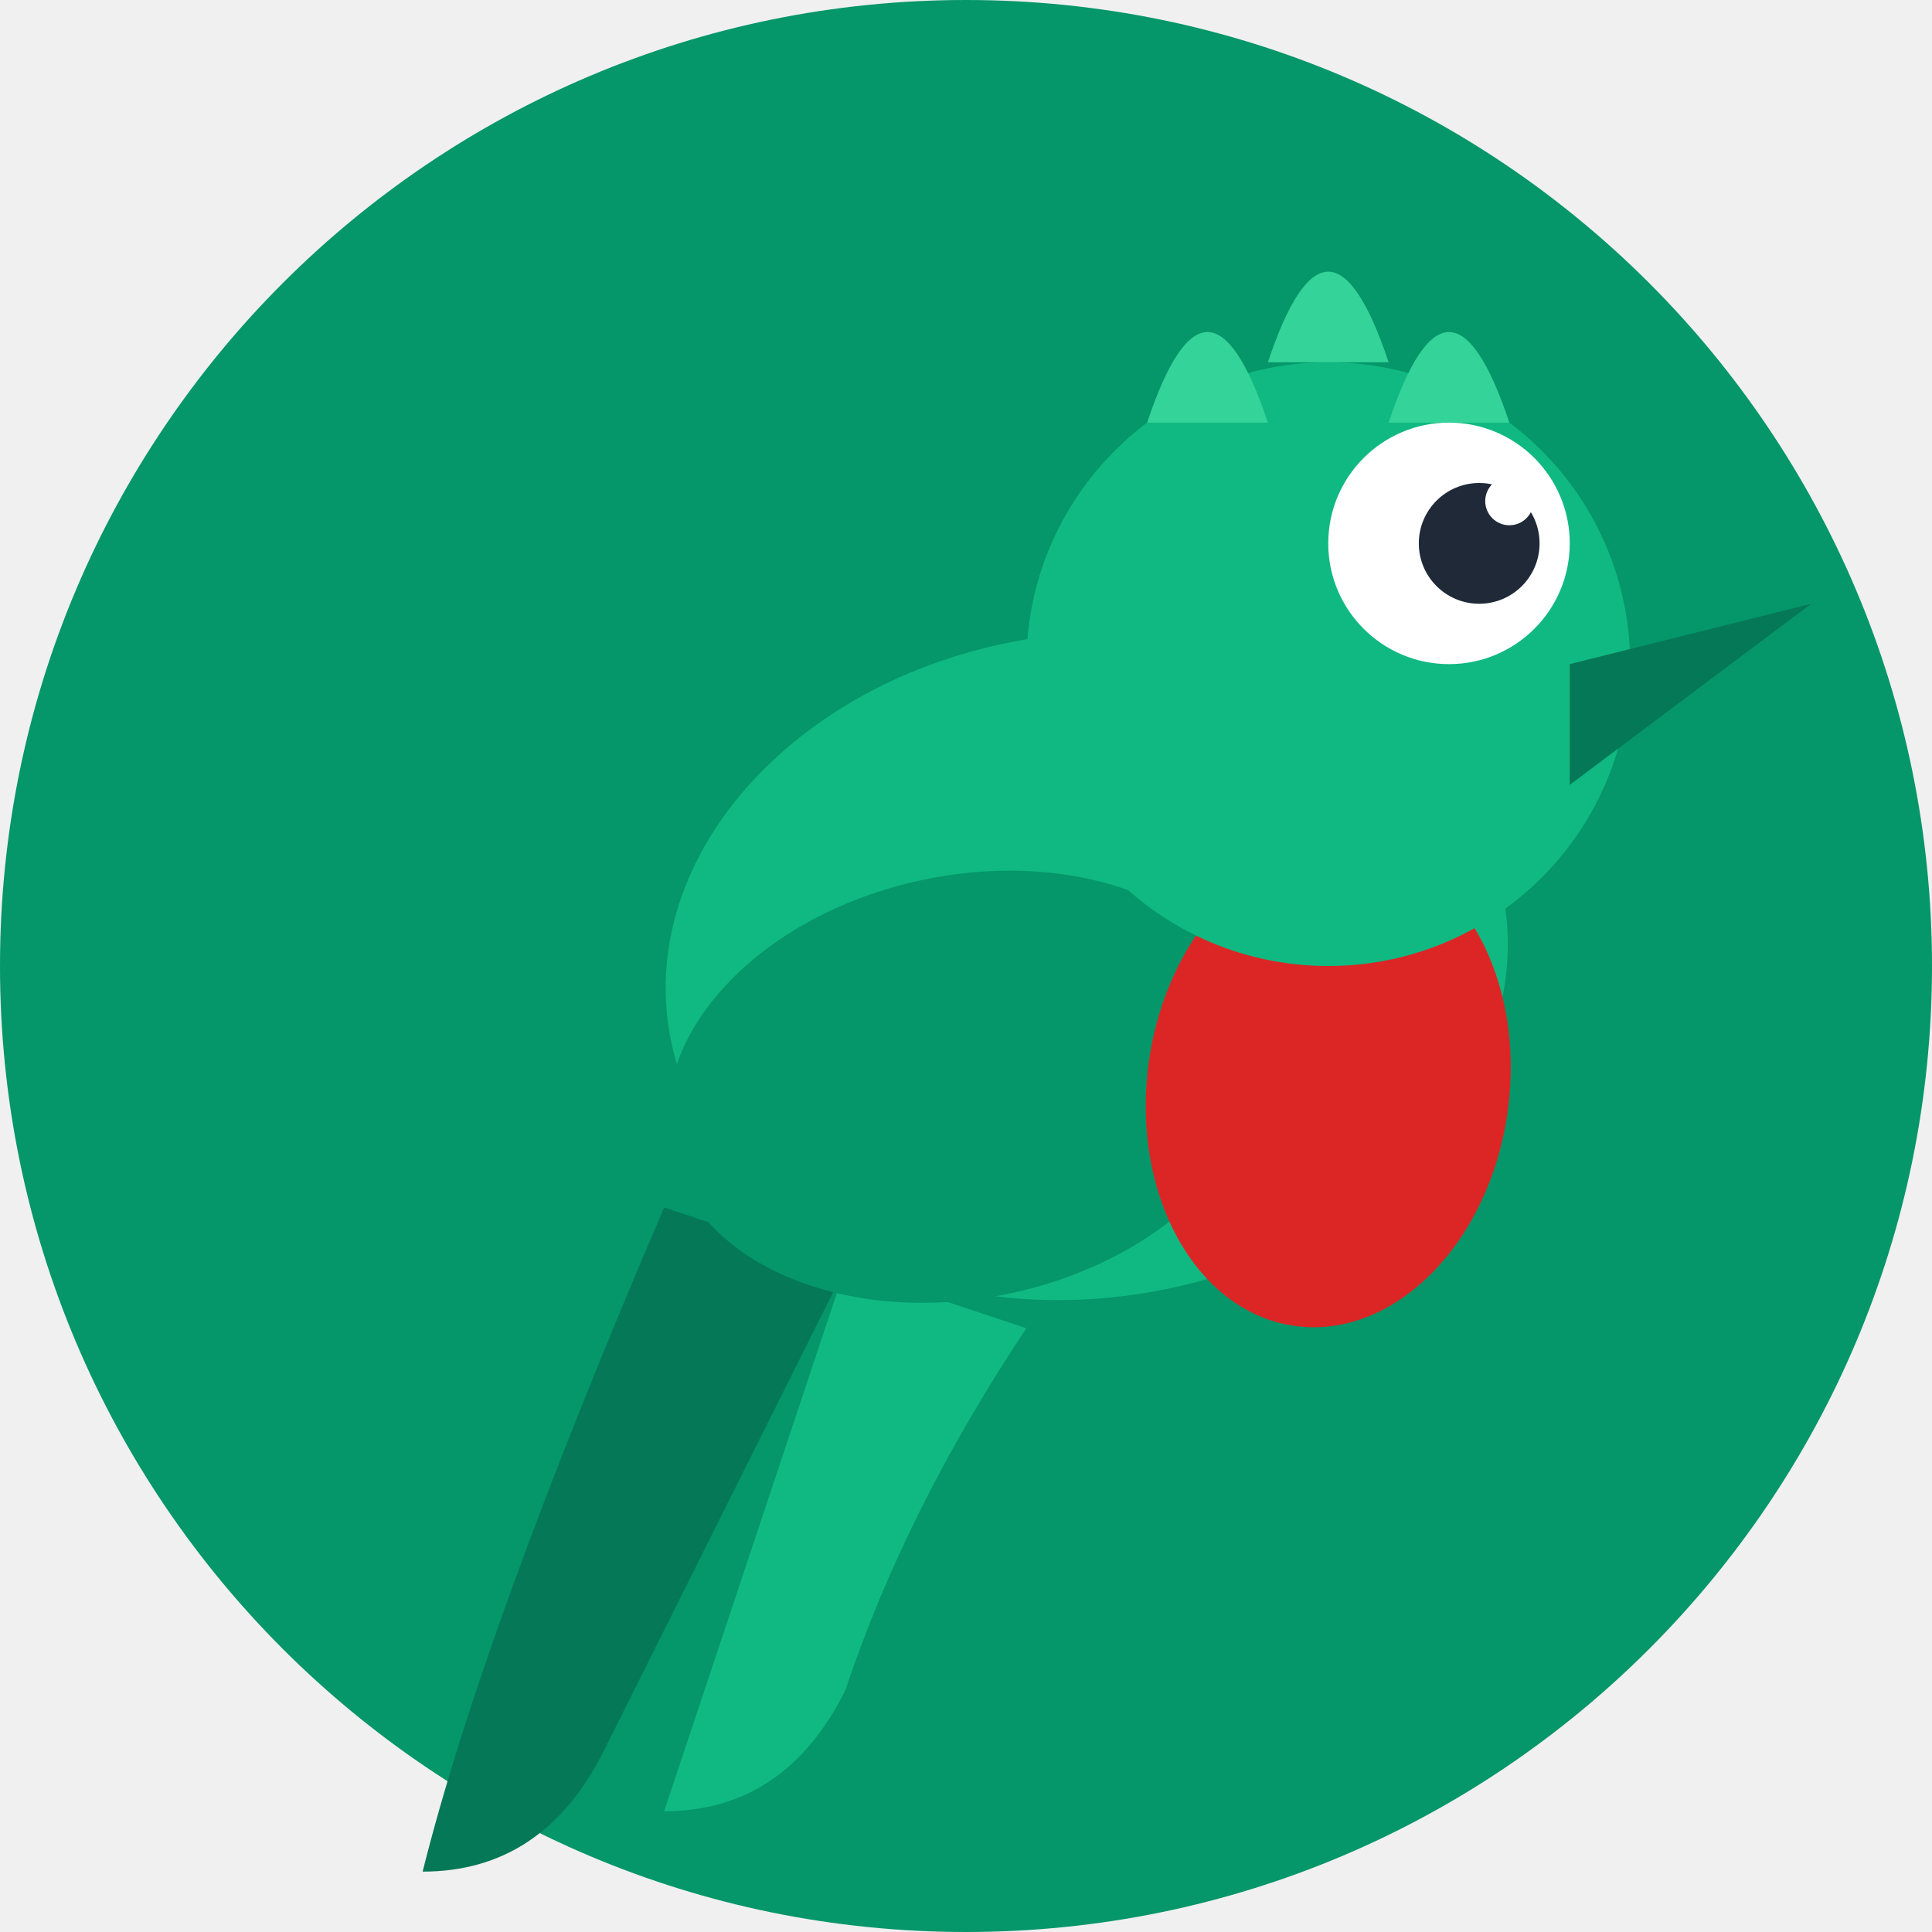
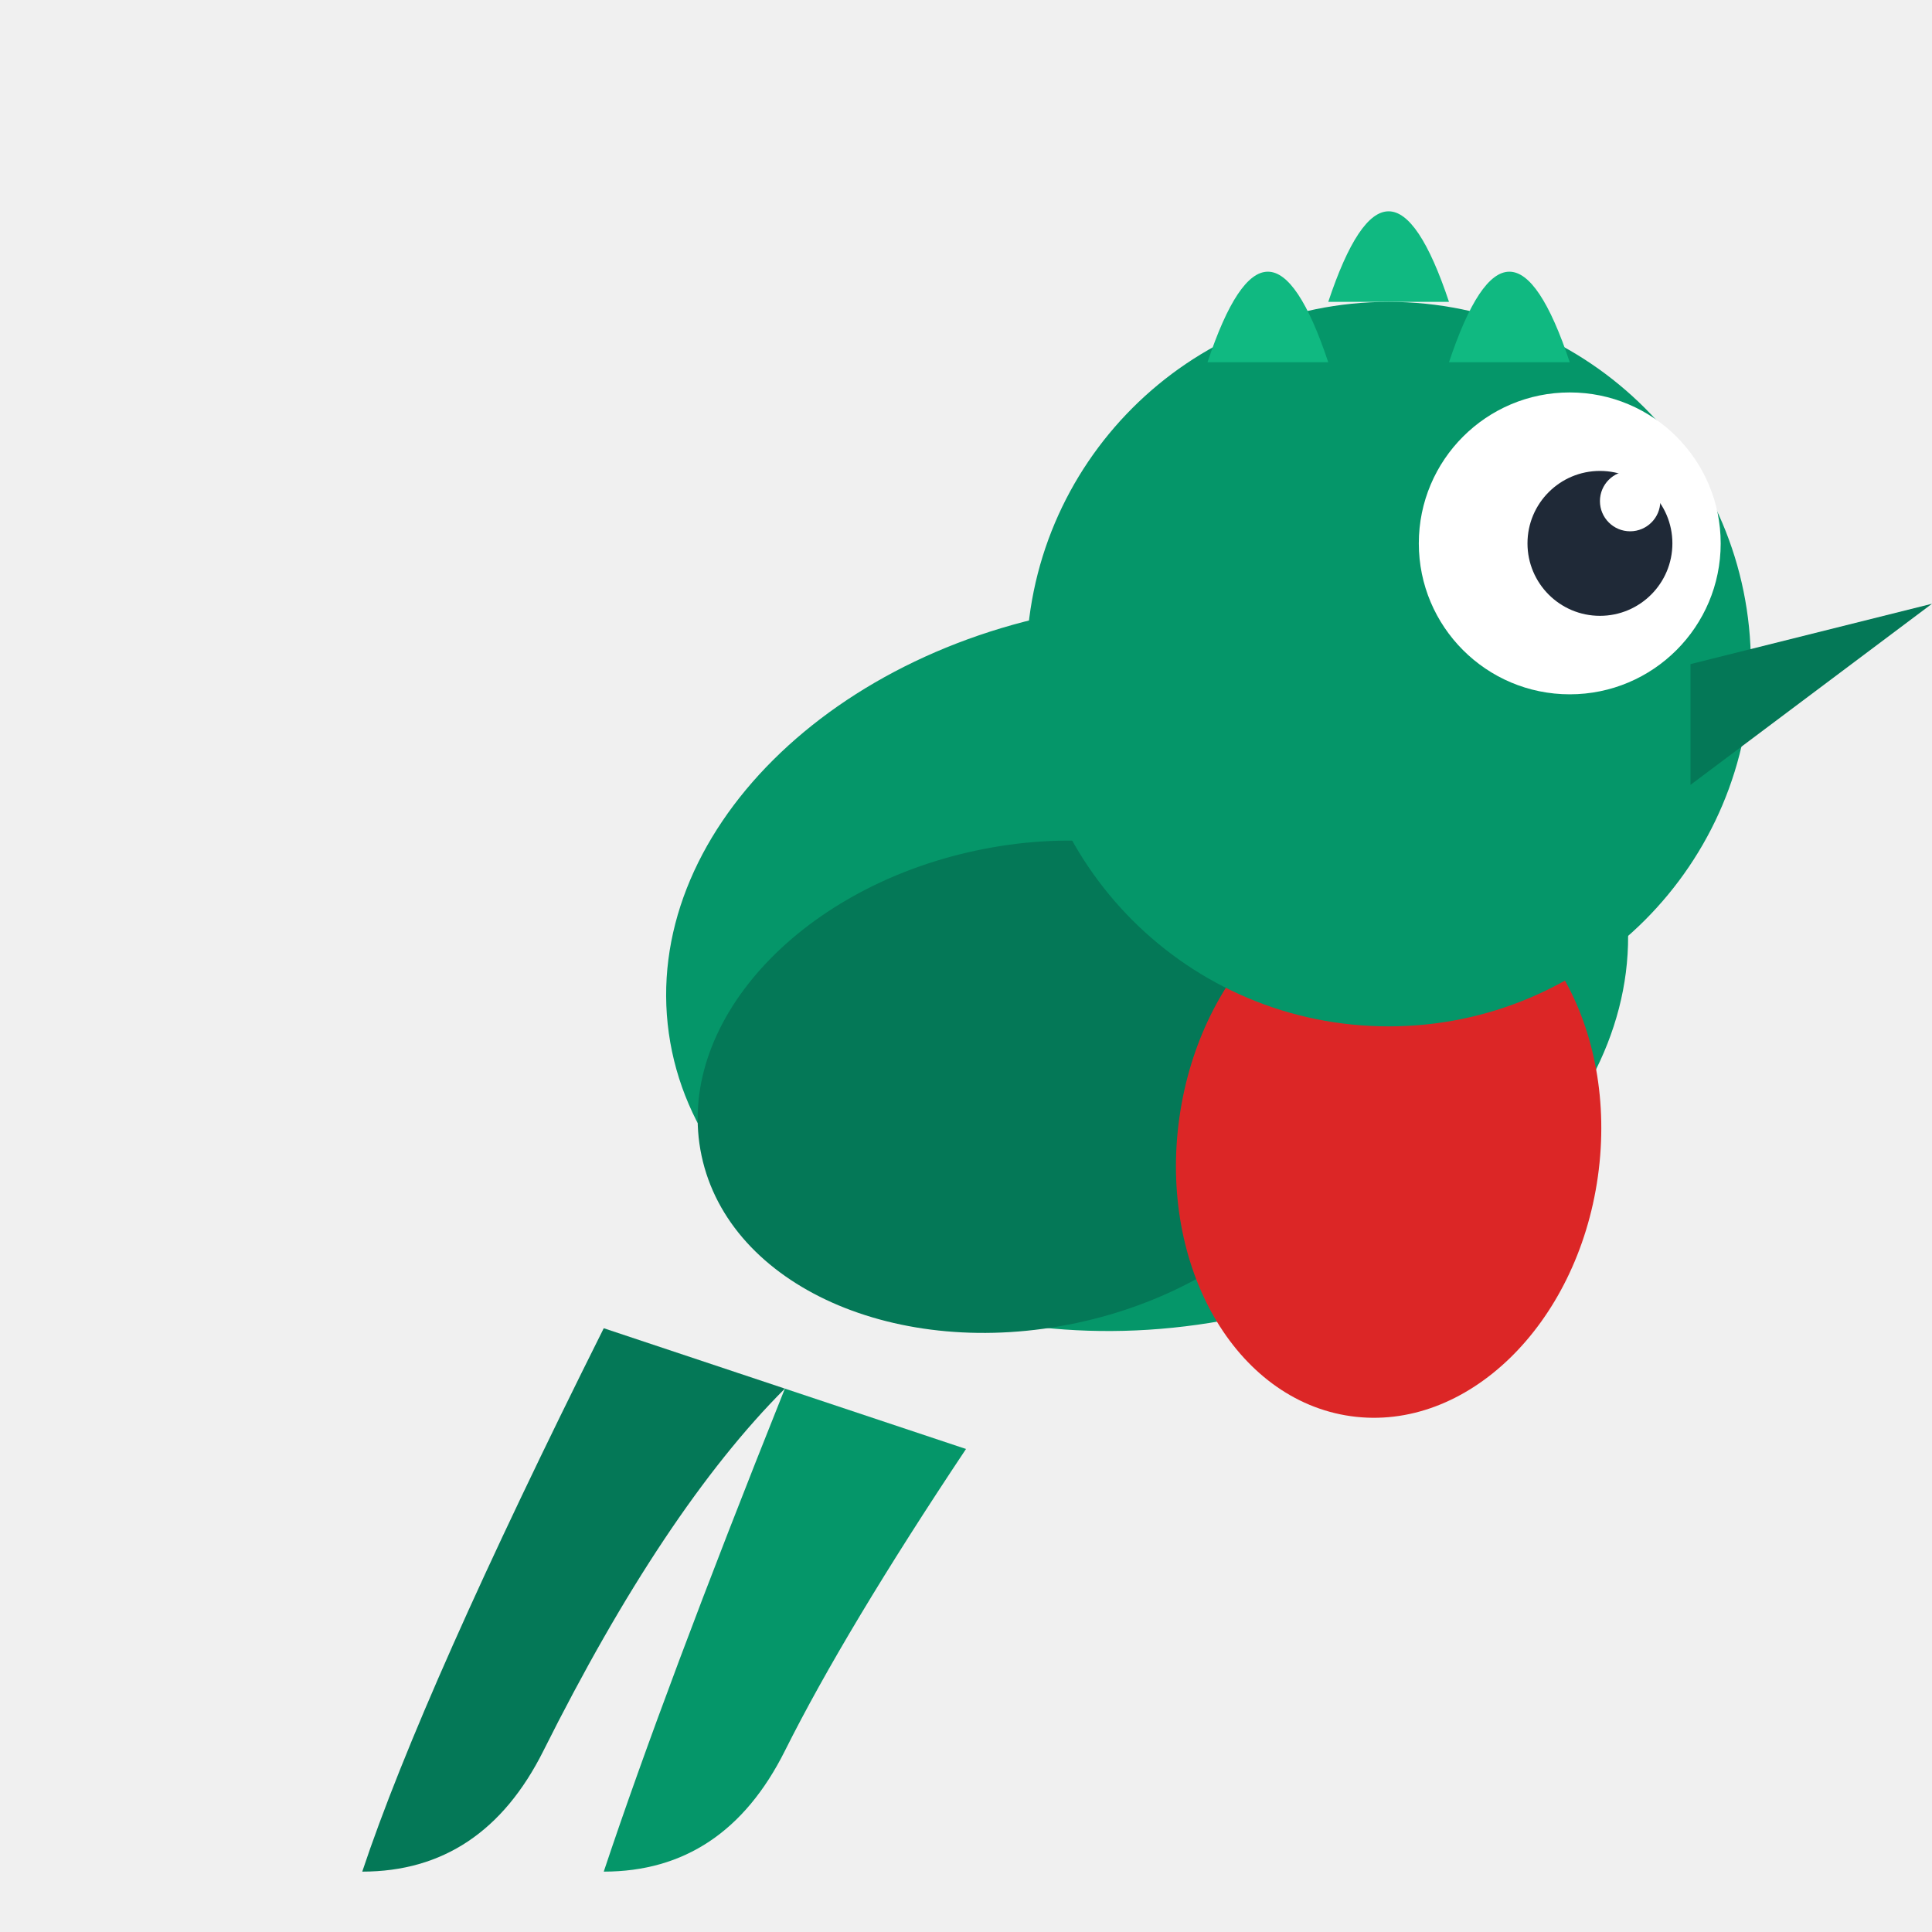
<svg xmlns="http://www.w3.org/2000/svg" viewBox="0 0 32 32">
-   <circle cx="16" cy="16" r="16" fill="#059669" />
-   <path d="M11 20 Q8 27 7 31 Q9 31 10 29 Q12 25 14 21 Z" fill="#047857" />
-   <path d="M14 21 Q12 27 11 30 Q13 30 14 28 Q15 25 17 22 Z" fill="#10b981" />
-   <ellipse cx="18" cy="16" rx="7" ry="5.5" fill="#10b981" transform="rotate(-8 18 16)" />
-   <ellipse cx="16" cy="18" rx="5" ry="3.5" fill="#059669" transform="rotate(-12 16 18)" />
-   <ellipse cx="22" cy="18" rx="3" ry="4" fill="#dc2626" transform="rotate(8 22 18)" />
-   <circle cx="22" cy="11" r="5" fill="#10b981" />
-   <path d="M19 7 Q20 4 21 7 Z" fill="#34d399" />
-   <path d="M21 6 Q22 3 23 6 Z" fill="#34d399" />
-   <path d="M23 7 Q24 4 25 7 Z" fill="#34d399" />
-   <path d="M26 11 L30 10 L26 13 Z" fill="#047857" />
-   <circle cx="24" cy="9" r="2" fill="white" />
-   <circle cx="24.5" cy="9" r="1" fill="#1f2937" />
-   <circle cx="25" cy="8.3" r="0.4" fill="white" />
+   <path d="M10 22 Q7 28 6 31 Q8 31 9 29 Q11 25 13 23 Z" fill="#047857" />
+   <path d="M13 23 Q11 28 10 31 Q12 31 13 29 Q14 27 16 24 Z" fill="#059669" />
+   <ellipse cx="19" cy="16" rx="8" ry="6" fill="#059669" transform="rotate(-8 19 16)" />
+   <ellipse cx="17" cy="18" rx="5.5" ry="4" fill="#047857" transform="rotate(-12 17 18)" />
+   <ellipse cx="23" cy="19" rx="3.5" ry="4.5" fill="#dc2626" transform="rotate(8 23 19)" />
+   <circle cx="23" cy="11" r="6" fill="#059669" />
+   <path d="M20 6 Q21 3 22 6 Z" fill="#10b981" />
+   <path d="M22 5 Q23 2 24 5 Z" fill="#10b981" />
+   <path d="M24 6 Q25 3 26 6 Z" fill="#10b981" />
+   <path d="M28 11 L32 10 L28 13 Z" fill="#047857" />
+   <circle cx="26" cy="9" r="2.5" fill="white" />
+   <circle cx="26.5" cy="9" r="1.2" fill="#1f2937" />
+   <circle cx="27" cy="8.3" r="0.5" fill="white" />
</svg>
